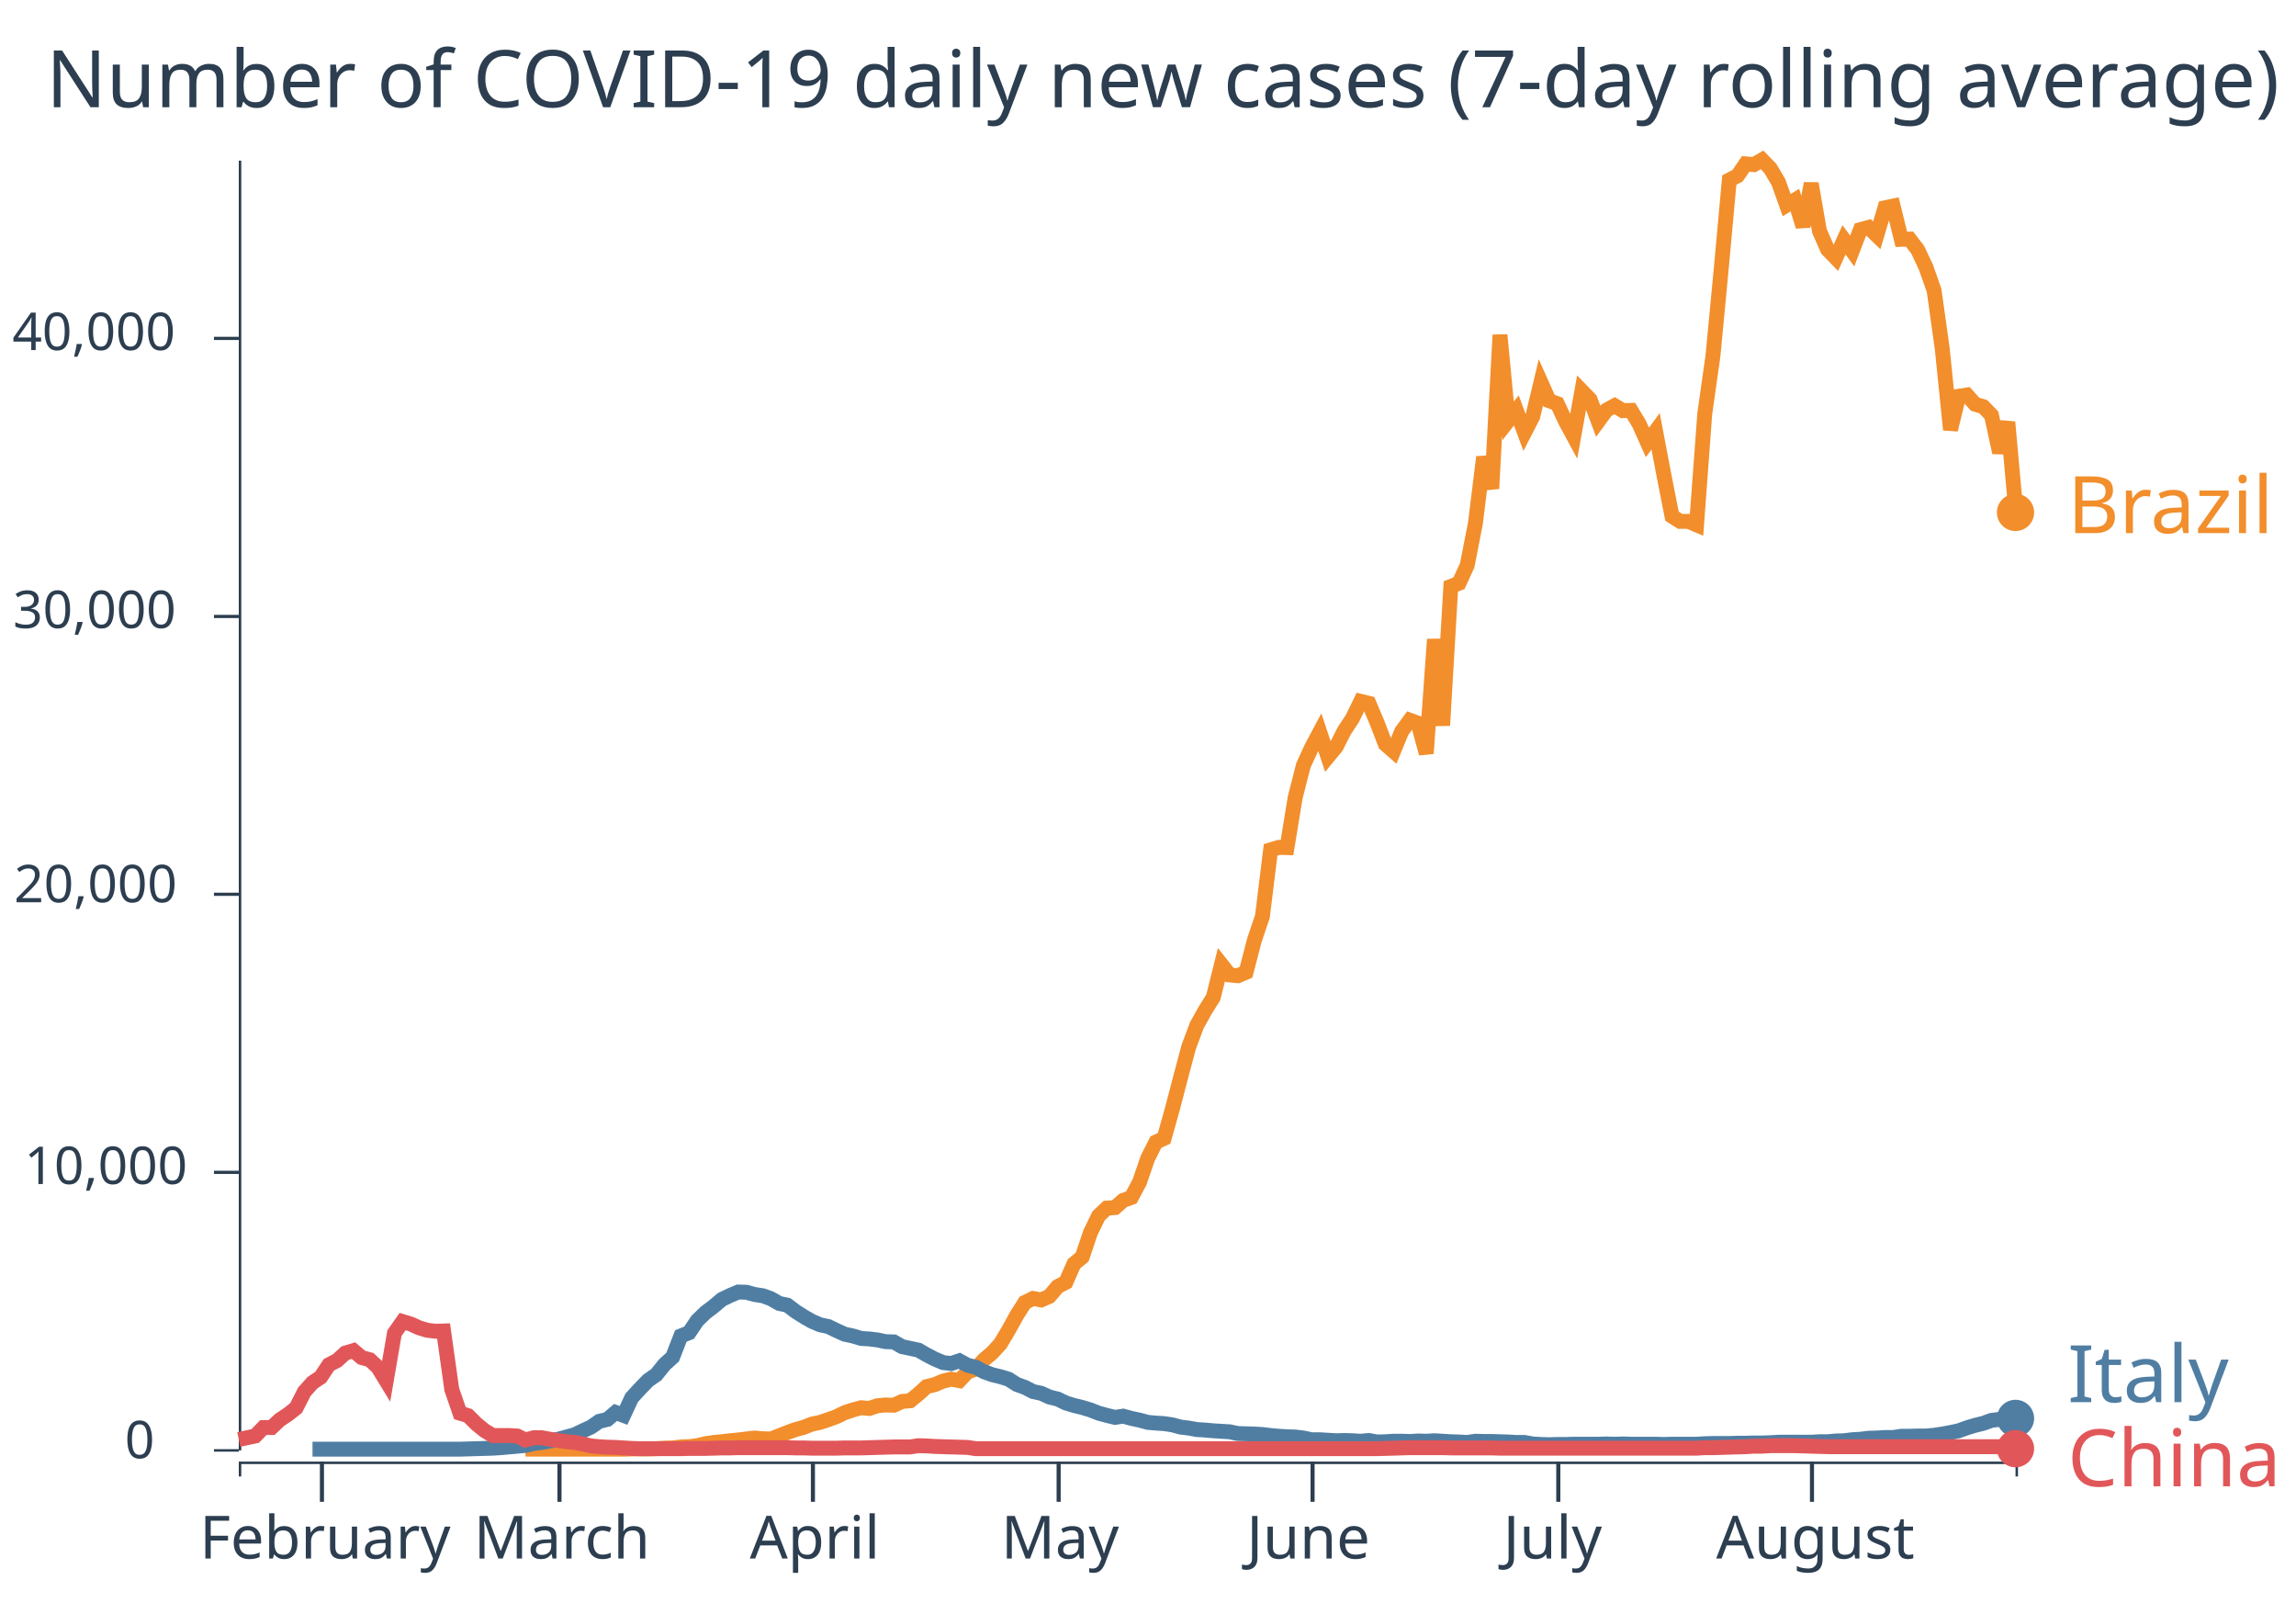
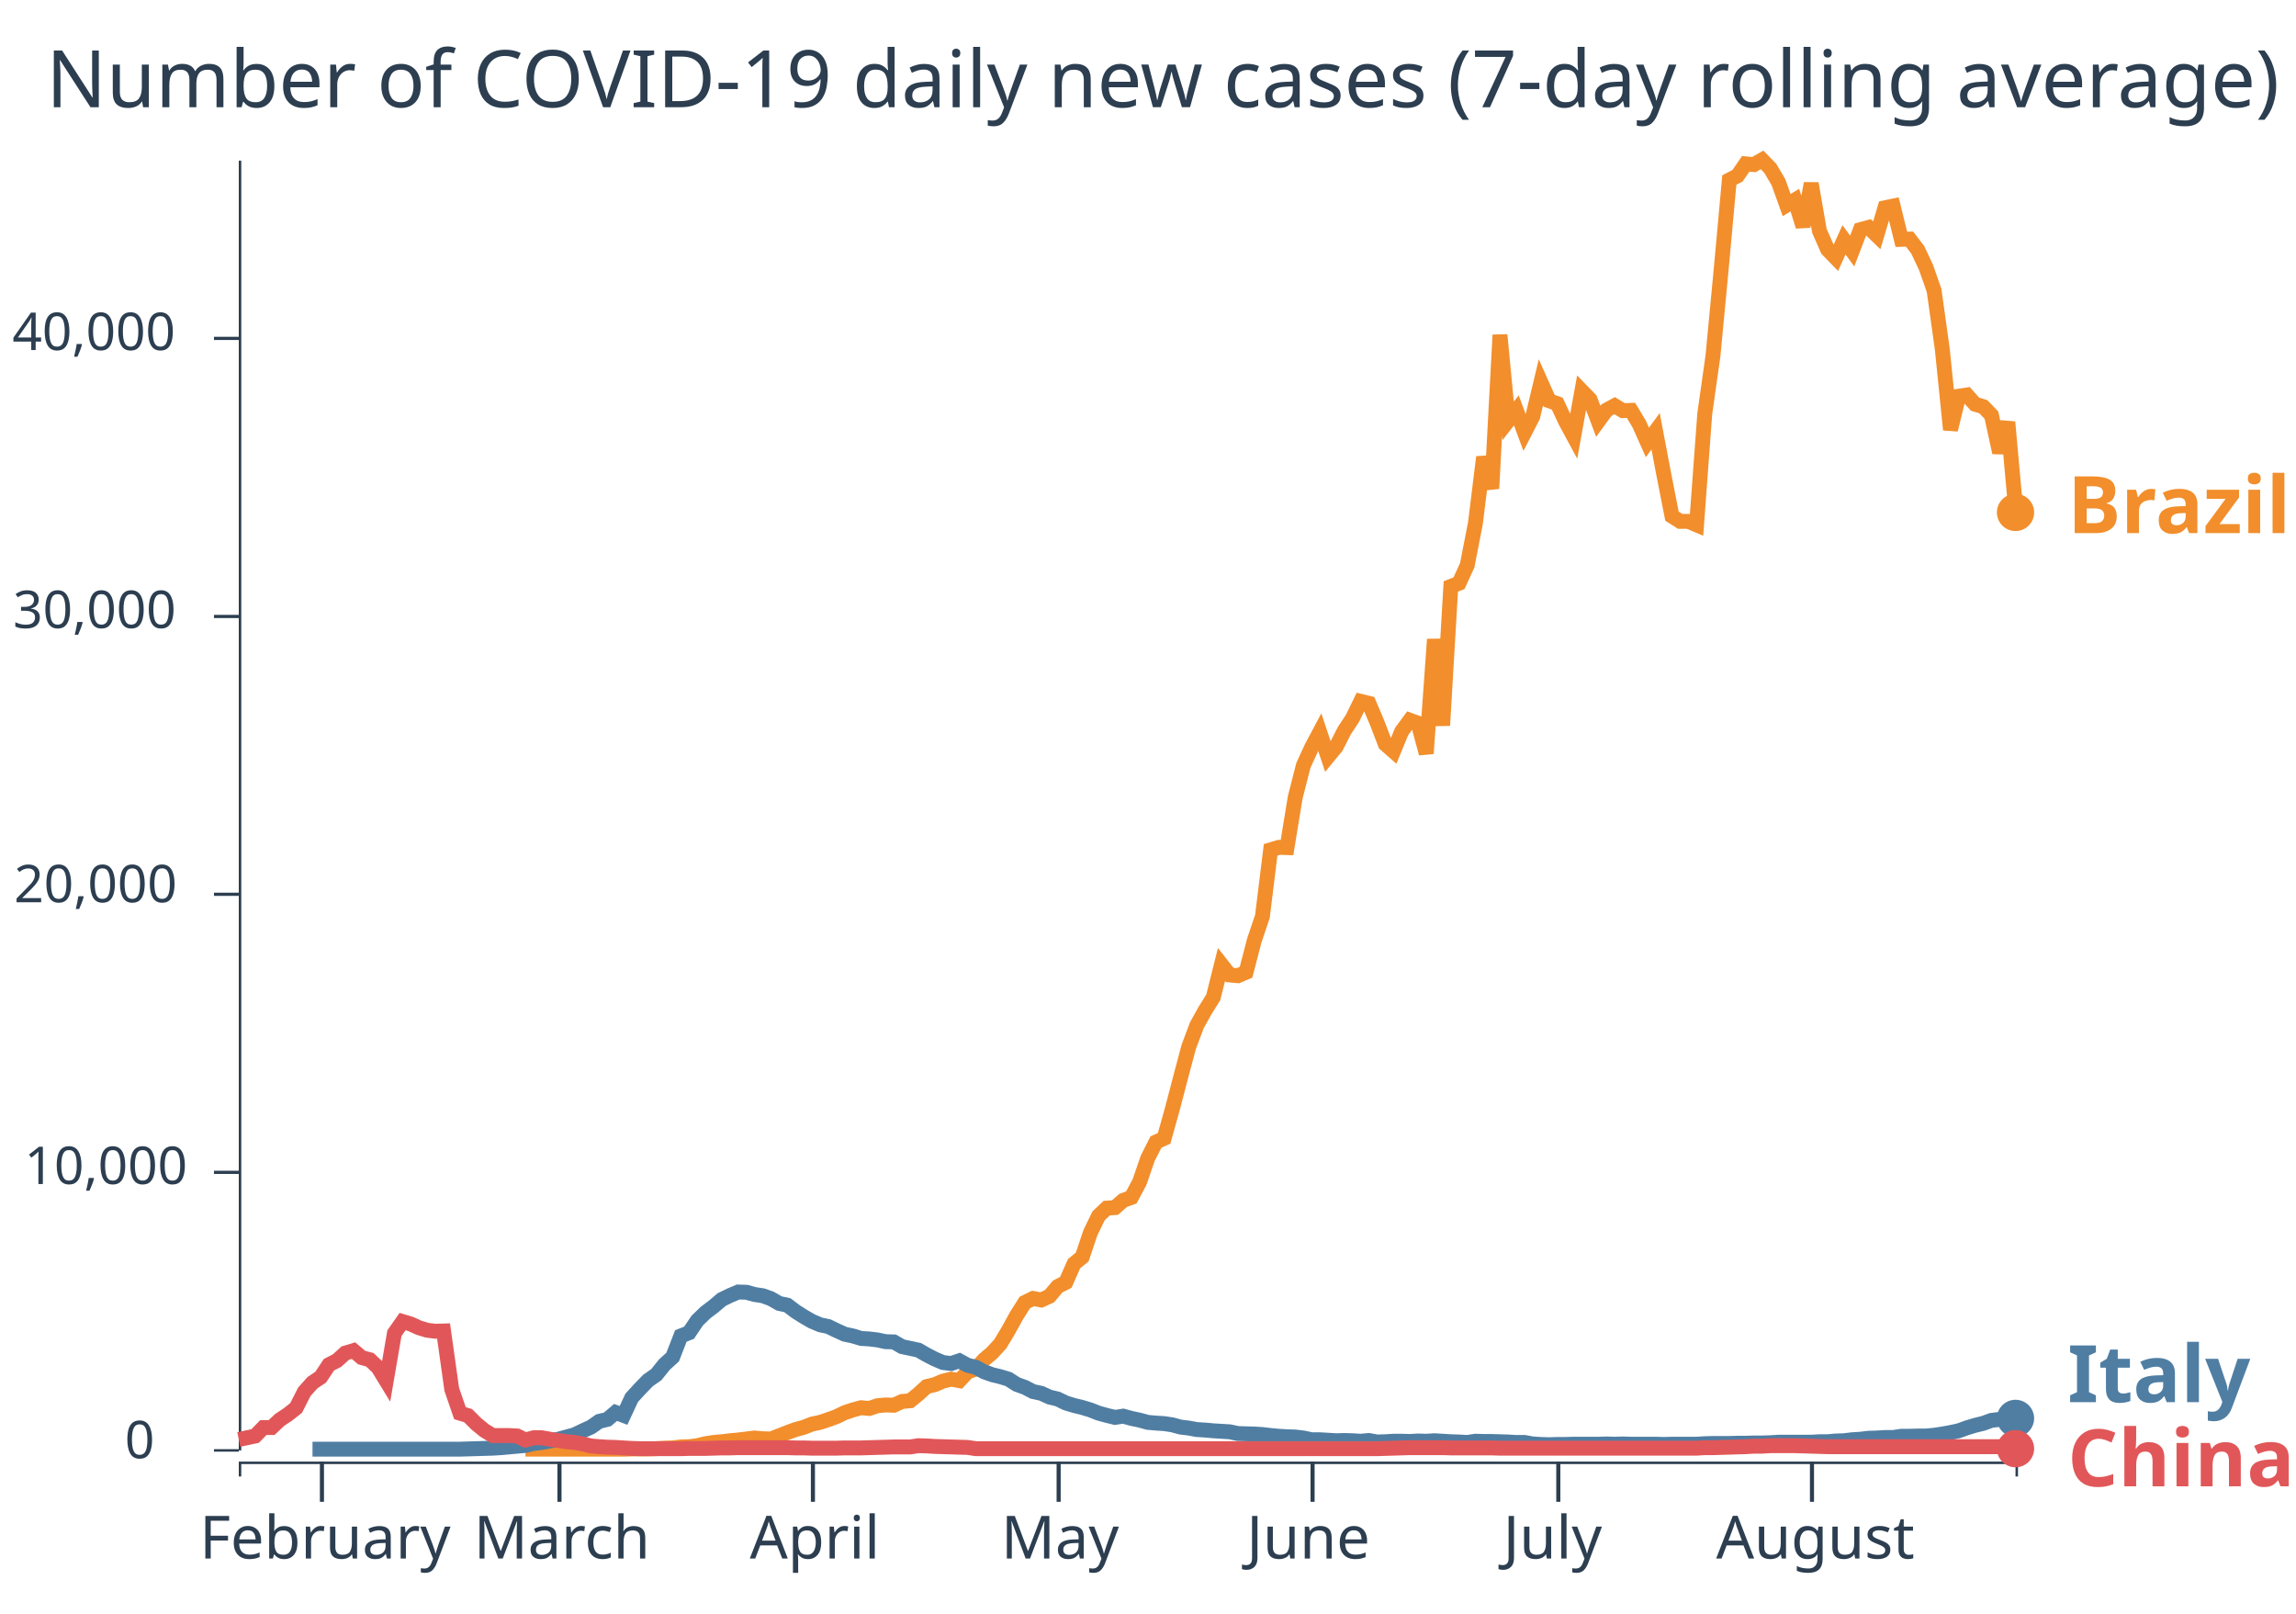
<svg xmlns="http://www.w3.org/2000/svg" version="1.1" id="Layer_1" x="0px" y="0px" viewBox="0 0 925 650" style="enable-background:new 0 0 925 650;" xml:space="preserve">
  <style type="text/css">
	.st0{fill:#2C3E50;}
	.st1{font-family:'DMSans-Regular','DM Sans',sans-serif;}
	.st2{font-size:32px;}
	.st3{fill:none;stroke:#2C3E50;}
	.st4{font-size:24px;}
	.st5{font-size:21px;}
	.st6{fill:#F28E2C;}
- 	.st7{font-family:'DMSans-Medium','DM Sans',sans-serif;}
+ 	.st7{font-family:'DMSans-Medium','DM Sans',sans-serif;font-weight:600}
	.st8{fill:none;stroke:#F28E2C;stroke-width:6;}
	.st9{fill:none;stroke:#507EA3;stroke-width:6;}
	.st10{fill:#507EA3;}
	.st11{fill:#E15759;}
	.st12{fill:none;stroke:#E15759;stroke-width:6;}
	.st13{fill:none;stroke:#2C3E50;stroke-width:1.647;}
	.st14{fill:none;stroke:#2C3E50;stroke-width:1.286;}
</style>
  <g>
    <text transform="matrix(1 0 0 1 18.5867 43.1876)" class="st0 st1 st2">Number of COVID-19 daily new cases (7-day rolling average)</text>
    <path class="st3" d="M96.7,594.7v-5.5h715.8v5.5" />
    <text transform="matrix(1 0 0 1 80.4071 627.749)" class="st0 st1 st4">February</text>
    <text transform="matrix(1 0 0 1 190.8786 627.749)" class="st0 st1 st4">March</text>
    <text transform="matrix(1 0 0 1 302.0746 627.749)" class="st0 st1 st4">April</text>
    <text transform="matrix(1 0 0 1 403.3188 627.749)" class="st0 st1 st4">May</text>
    <text transform="matrix(1 0 0 1 502.2227 627.749)" class="st0 st1 st4">June</text>
    <text transform="matrix(1 0 0 1 605.5784 627.749)" class="st0 st1 st4">July</text>
    <text transform="matrix(1 0 0 1 691.3984 627.749)" class="st0 st1 st4">August</text>
    <path class="st3" d="M96.7,584.2V64.7" />
    <line class="st3" x1="96.2" y1="584.2" x2="86.2" y2="584.2" />
    <text transform="matrix(1 0 0 1 50.2766 587.3491)" class="st0 st1 st5">0</text>
    <text transform="matrix(1 0 0 1 9.8137 476.8937)" class="st0 st1 st5">10,000</text>
    <text transform="matrix(1 0 0 1 5.6535 363.4143)" class="st0 st1 st5">20,000</text>
    <text transform="matrix(1 0 0 1 5.2377 252.959)" class="st0 st1 st5">30,000</text>
    <text transform="matrix(1 0 0 1 4.9651 140.9917)" class="st0 st1 st5">40,000</text>
    <g id="epi-curve" transform="translate(95,15)">
      <g id="BRA">
        <text transform="matrix(1 0 0 1 737.9641 199.7295)" class="st6 st7 st2">Brazil</text>
        <path id="epi-line-BRA" class="st8" d="M116.7,568.7h3.3h3.3h3.3h3.3h3.3h3.3h3.3h3.3h3.3h3.3h3.3h3.2l3.3-0.1h3.3h3.3l3.3-0.1     l3.3-0.2l3.3-0.1l3.3-0.4l3.3-0.1l3.3-0.4l3.3-0.8l3.3-0.5l3.3-0.3l3.3-0.4l3.3-0.3l3.3-0.4l3.3-0.4l3.3,0.3l3.3,0.1l3.3-1.3     l3.3-1.3l3.3-1.2l3.3-0.9l3.3-1.3l3.3-0.7l3.3-1.1l3.3-1.2l3.3-1.6l3.3-1.1l3.3-0.9l3.3,0.3l3.3-1.1l3.3-0.3l3.3,0.1l3.3-1.5     l3.3-0.3l3.3-2.7l3.3-3l3.3-0.8l3.3-1.4l3.3-0.8l3.3,0.6l3.3-3.5l3.3-1.2l3.3-3.7l3.3-2.8l3.3-3.6l3.3-5.5l3.3-6l3.3-5.2l3.3-1.6     l3.3,0.6l3.3-1.5l3.3-3.9l3.3-1.7l3.3-7.5l3.3-2.7l3.3-9.8l3.3-6.8l3.3-3.1l3.3-0.2l3.3-2.9l3.3-1.2l3.3-6.2l3.3-9.6l3.3-6.5     l3.3-1.5l3.3-11.8l3.3-12.6l3.3-12.4l3.3-8.8l3.3-5.9l3.3-5.3l3.3-13.2l3.3,4.2l3.3,0.3l3.3-1.4l3.3-12.7l3.3-9.8l3.3-26.8l3.3-1     l3.3,0.1l3.3-20.2l3.3-12.9l3.3-7.2l3.3-6.2l3.3,9.9l3.3-4l3.3-6.5l3.3-5l3.3-6.8l3.3,0.8l3.3,7.8l3.3,8.6l3.3,2.9l3.3-8l3.3-4.5     l3.3,1.2l3.3,12.2l3.3-46l3.3,34.7l3.3-56l3.3-1.3l3.3-7.2l3.3-16.9l3.3-26.7l3.3,12.7l3.3-61.9l3.3,34.6l3.3-4.2l3.3,8.9     l3.3-6.4l3.3-13.8l3.3,7.4l3.3,1.2l3.3,7.1l3.3,6.1l3.3-18.3l3.3,3.4l3.3,8.8l3.3-4.5l3.3-1.8l3.3,2l3.3-0.1l3.3,5.5l3.3,7.4     l3.3-4.5l3.3,17.4l3.3,16.8l3.3,2.1h3.3l3.3,1.4l3.3-44.7l3.3-23.3l3.3-34.7l3.3-36.2l3.3-1.7l3.3-4.8l3.3,0.3l3.3-1.9l3.3,3.4     l3.3,5.6l3.3,9.2l3.3-2l3.3,10.6l3.3-17.3L638,78l3.3,7.5l3.3,3.4l3.3-7.3l3.3,4.5l3.3-8.6l3.3-0.9l3.3,3.2l3.3-11.1l3.3-0.7     l3.3,13.4l3.3-0.1l3.3,4.3l3.3,7l3.3,9.4l3.3,23.6l3.3,32.5l3.3-13.5l3.3-0.5l3.3,3.7l3.3,1l3.3,3.4l3.3,15.1l3.3-12.3l3.3,36.6" />
        <circle id="BRA_2020-08-26" class="st6" cx="717" cy="191.4" r="7.5" />
      </g>
      <g id="ITA_1_">
        <path id="epi-line-ITA" class="st9" d="M30.9,568.7h3.3h3.3h3.3h3.3h3.3h3.3H54h3.3h3.3h3.3h26.4l3.3-0.1l3.3-0.1l3.3-0.1     l3.3-0.1l3.3-0.2l3.3-0.3l3.3-0.3l3.3-0.3l3.3-0.8l3.3-0.4l3.3-0.6l3.3-0.7l3.3-0.9l3.3-0.9l3.3-1.6l3.3-1.5l3.3-2.3l3.3-0.8     l3.3-2.8l3.2,1.2l3.3-7.1l3.3-3.6l3.3-3.4l3.3-2.3l3.3-4.1l3.3-3l3.3-8.5l3.3-1.3l3.3-4.9l3.3-3.2l3.3-2.5l3.3-2.8l3.3-1.6     l3.3-1.4l3.3,0.1l3.3,0.9l3.3,0.5l3.3,1.2l3.3,1.9l3.3,0.7l3.3,2.5l3.3,2.1l3.3,1.9l3.3,1.4l3.3,0.7l3.3,1.6l3.3,1.5l3.3,0.7     l3.3,1l3.3,0.2l3.3,0.4l3.3,0.7l3.3,0.1l3.3,1.9l3.3,0.7l3.3,0.7l3.3,1.9l3.3,1.7l3.3,1.4l3.3,0.4l3.3-1.1l3.3,1.8l3.3,0.8     l3.3,1.8l3.3,1.2l3.3,0.8l3.3,1l3.3,2.1l3.3,1.2l3.3,1.7l3.3,0.7l3.3,1.5l3.3,0.8l3.3,1.6l3.3,1l3.3,0.8l3.3,1l3.3,1.3l3.3,0.9     l3.3,0.8l3.3-0.5l3.3,0.9l3.3,0.7l3.3,0.9l3.3,0.3l3.3,0.2l3.3,0.5l3.3,0.9l3.3,0.4l3.3,0.6l3.3,0.2l3.3,0.3l3.3,0.2l3.3,0.2     l3.3,0.7l3.3,0.1l3.3,0.1l3.3,0.2l3.3,0.4l3.3,0.3l3.3,0.2l3.3,0.1l3.3,0.4l3.3,0.7h3.3l3.3,0.2l3.3,0.2l3.3-0.1l3.3,0.1l3.3,0.2     l3.3-0.3l3.3,0.6l3.3-0.1l3.3-0.2h3.3l3.3,0.1l3.3-0.2l3.3,0.1l3.3-0.2l3.3,0.2l3.3,0.2l3.3,0.1l3.3,0.2l3.3-0.5l3.3,0.1h3.3     l3.3,0.1l3.3,0.1l3.3,0.2h3.3l3.3,0.6l3.3,0.2l3.3,0.1l3.3-0.1h3.3l3.3-0.1h3.3h3.3h3.3l3.3-0.1l3.3,0.1l3.3-0.1l3.3,0.1h3.3h3.3     h3.3l3.3,0.1l3.3-0.1h3.3h3.3h3.3l3.3-0.2l3.3-0.1h3.3h3.3l3.3-0.1h3.3l3.3-0.1h3.3l3.3-0.1l3.3-0.2h3.3h3.3h3.3h3.3l3.3-0.2h3.3     l3.3-0.3l3.3-0.1l3.3-0.4l3.3-0.2l3.3-0.4l3.3-0.1l3.3-0.2h3.3l3.3-0.5h3.3l3.3-0.1h3.3l3.3-0.3l3.3-0.5l3.3-0.6l3.3-0.7l3.3-1.2     l3.3-1l3.3-0.8l3.3-1.2l3.3-0.4l3.3-0.3l3.3-0.1" />
        <text transform="matrix(1 0 0 1 737.9648 549.7707)" class="st10 st7 st2">Italy</text>
        <circle id="ITA_2020-08-26" class="st10" cx="717" cy="556.3" r="7.5" />
      </g>
      <g id="CHN">
        <text transform="matrix(1 0 0 1 737.9648 583.6569)" class="st11 st7 st2">China</text>
        <path id="epi-line-CHN" class="st12" d="M1.2,564.8l3.3-0.7l3.3-0.7l3.3-3.4h3.3l3.3-3.1l3.3-2.2l3.3-2.6l3.3-6.5l3.3-3.7     l3.3-2.2l3.3-5l3.3-1.7l3.3-3l3.3-1l3.3,2.8l3.3,0.9l3.3,3.1l3.3,5.4l3.3-19.2l3.3-4.7l3.3,1l3.3,1.5l3.3,1l3.3,0.4l3.3-0.1     l3.3,23.5l3.3,9.6l3.3,1l3.3,3.3l3.3,2.7l3.3,2h3.3h3.3l3.3,0.2l3.3,1.6l3.3-0.9h3.3l3.3,0.6l3.3,0.5l3.3,0.5l3.3,0.3l3.3,0.6     l3.3,0.8l3.3,0.3l3.3,0.2l3.3,0.1l3.2,0.2l3.3,0.2l3.3,0.1h3.3h3.3h3.3h3.3h3.3l3.3-0.1h3.3h3.3l3.3-0.1l3.3-0.1h3.3l3.3-0.1h3.3     h3.3h3.3h3.3h3.3h3.3l3.3,0.1h3.3l3.3,0.1h3.3h3.3h3.3l3.3-0.1h3.3h3.3l3.3-0.1l3.3-0.1l3.3-0.1l3.3-0.1h3.3h3.3l3.3-0.5l3.3,0.1     l3.3,0.2l3.3,0.1l3.3,0.1l3.3,0.1l3.3,0.1l3.3,0.5h3.3h3.3h3.3h3.3h3.3h3.3h3.3h3.3h3.3h3.3h3.3h3.3h3.3h3.3h3.3h3.3h3.3h3.3h3.3     h3.3h3.3h3.3h3.3h3.3h3.3h3.3h3.3h3.3h3.3h3.3h3.3h3.3h3.3h3.3h3.3h3.3h3.3h3.3h3.3h3.3h3.3h3.3h3.3h3.3h3.3h3.3h3.3h3.3h3.3     l3.3-0.1l3.3-0.1l3.3-0.1l3.3-0.1h3.3h3.3h3.3h3.3l3.3,0.1h3.3h3.3h3.3h3.3h3.3l3.3,0.1h3.3h3.3h3.3h3.3h3.3h3.3h3.3h3.3h3.3h3.3     h3.3h3.3h3.3h3.3h3.3h3.3h3.3h3.3h3.3h3.3h3.3h3.3h3.3h3.3l3.3-0.2h3.3l3.3-0.1l3.3-0.1l3.3-0.1l3.3-0.1l3.3-0.2h3.3l3.3-0.2h3.3     h3.3h3.3l3.3,0.1l3.3,0.1l3.3,0.1l3.3,0.1h3.3h3.3h3.3h3.3h3.3h3.3h3.3h3.3h3.3h3.3h3.3h3.3h3.3h3.3h3.3h3.3h3.3h3.3h3.3h3.3h3.3     h3.3h3.3" />
        <circle id="CHN_2020-08-26" class="st11" cx="717" cy="568.5" r="7.5" />
      </g>
    </g>
    <line class="st13" x1="129.7" y1="588.7" x2="129.7" y2="604.9" />
    <line class="st13" x1="225.4" y1="588.7" x2="225.4" y2="604.9" />
    <line class="st13" x1="327.5" y1="588.7" x2="327.5" y2="604.9" />
    <line class="st13" x1="426.5" y1="588.7" x2="426.5" y2="604.9" />
    <line class="st13" x1="528.8" y1="588.7" x2="528.8" y2="604.9" />
    <line class="st13" x1="627.8" y1="588.7" x2="627.8" y2="604.9" />
    <line class="st13" x1="730" y1="588.7" x2="730" y2="604.9" />
    <line class="st14" x1="96.2" y1="472.2" x2="86.2" y2="472.2" />
    <line class="st14" x1="96.2" y1="360.2" x2="86.2" y2="360.2" />
    <line class="st14" x1="96.2" y1="248.3" x2="86.2" y2="248.3" />
    <line class="st14" x1="96.2" y1="136.3" x2="86.2" y2="136.3" />
  </g>
</svg>
